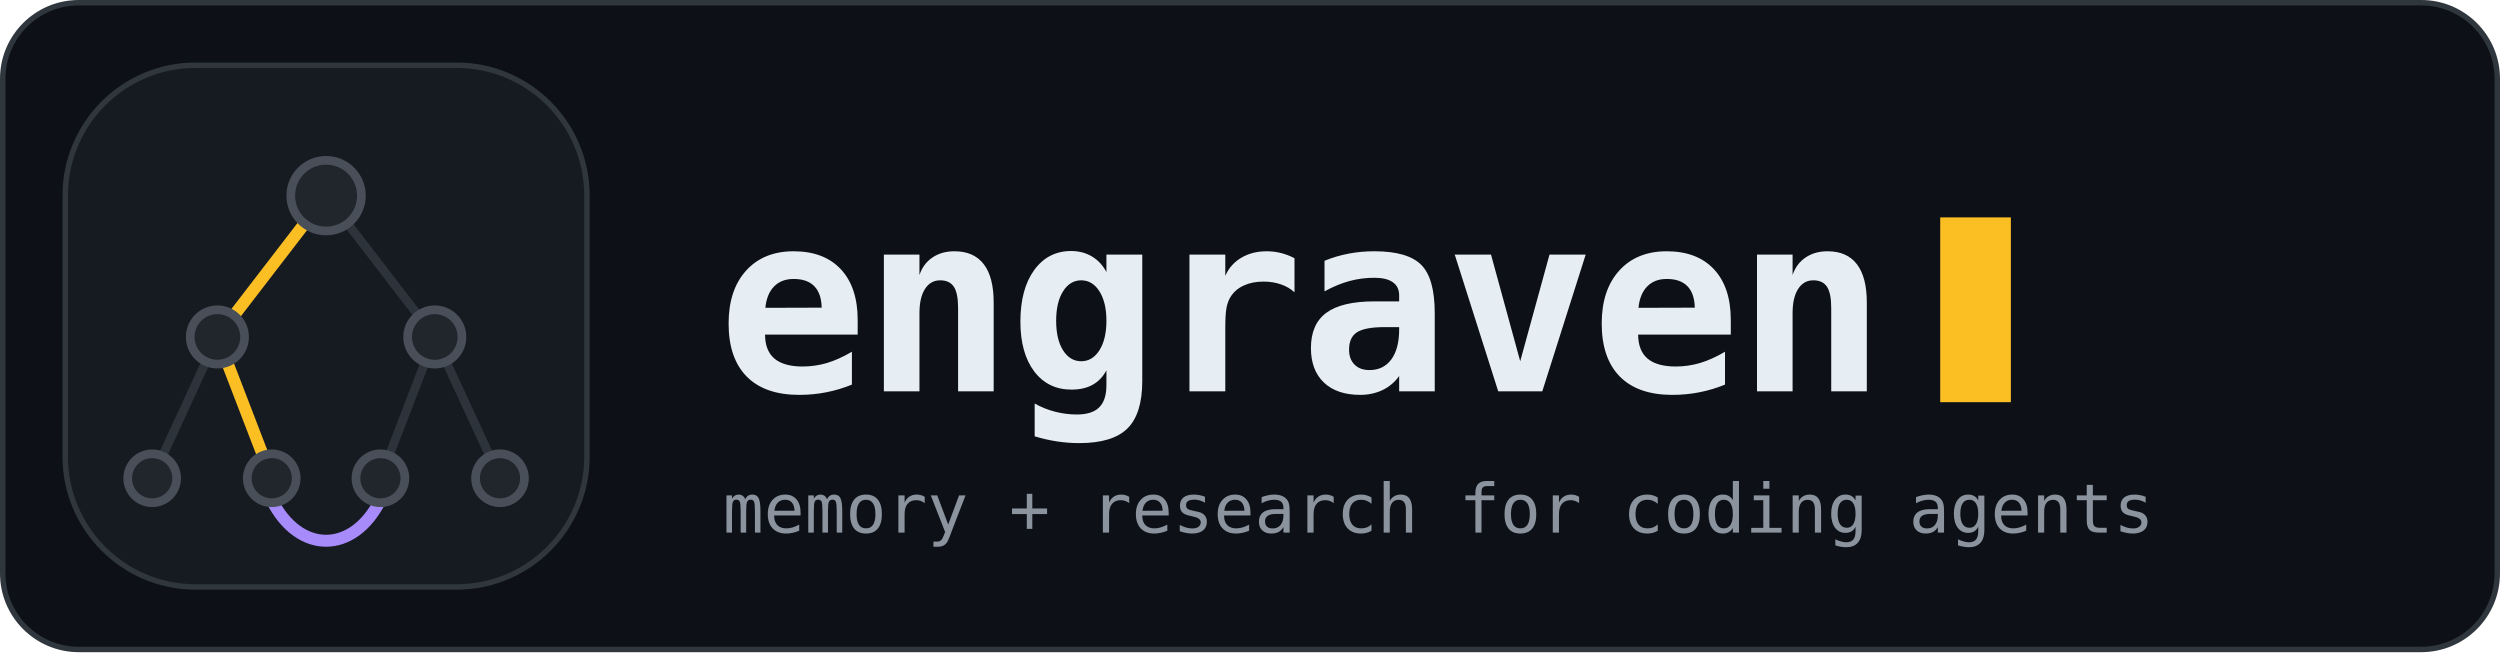
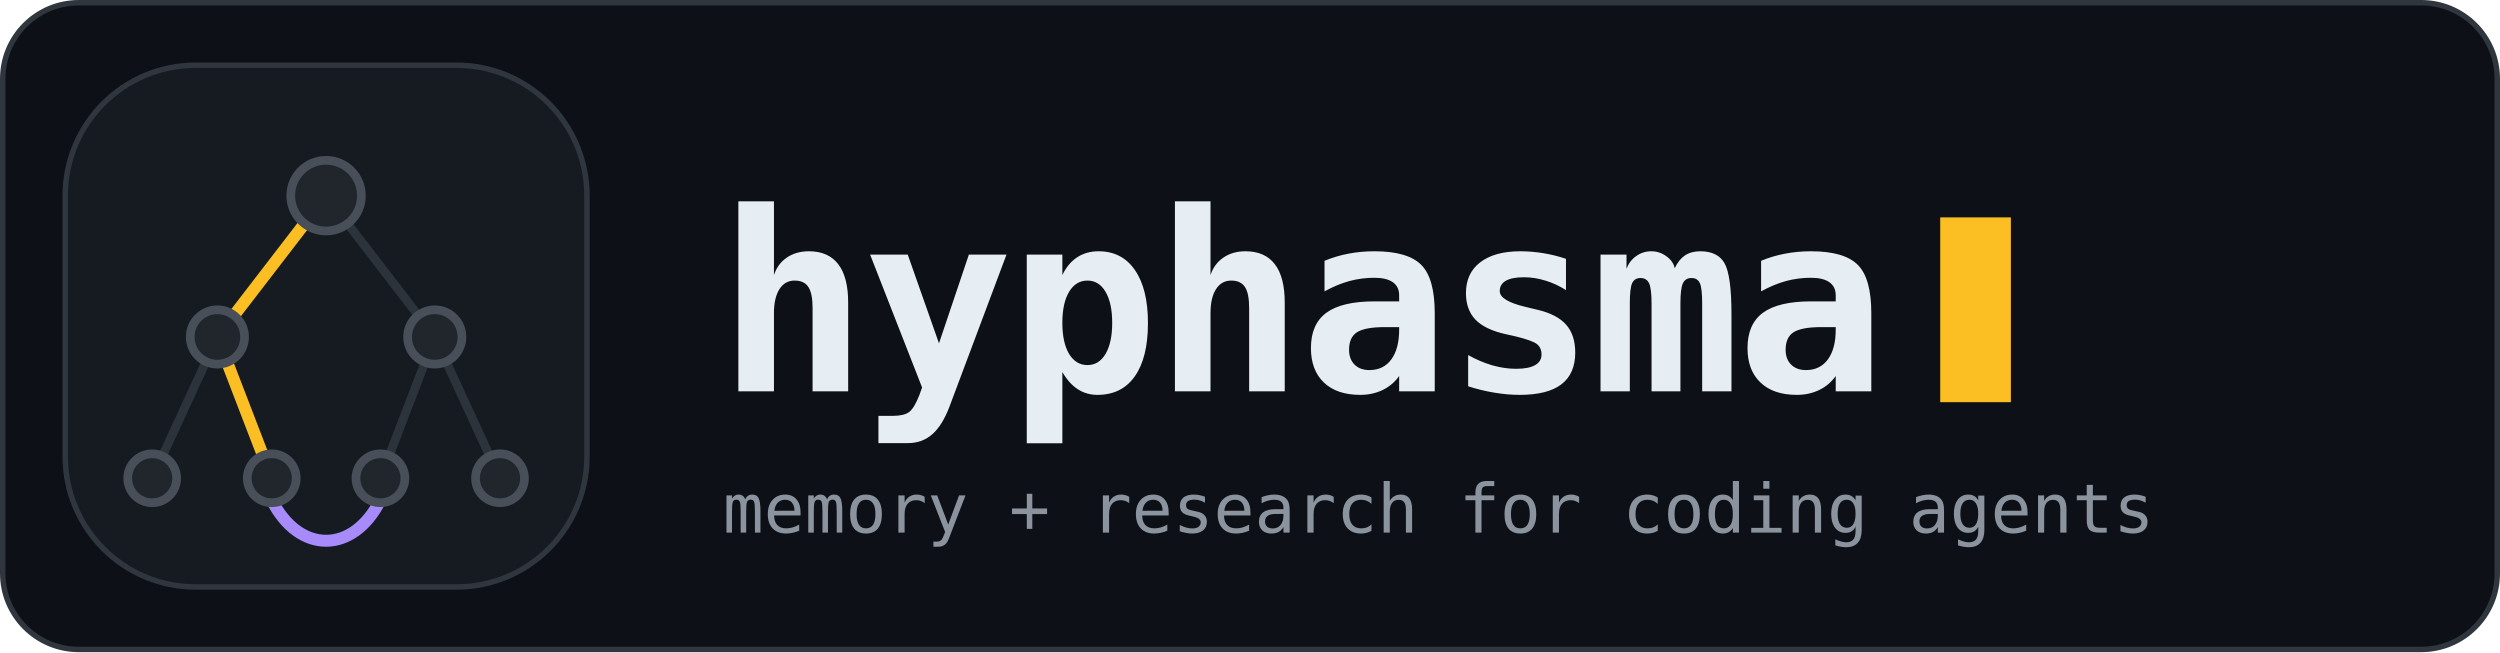
<svg xmlns="http://www.w3.org/2000/svg" viewBox="0 0 460 120" font-family="-apple-system,'Segoe UI',Roboto,Helvetica,Arial,sans-serif" role="img" aria-labelledby="lt ld">
  <style>
    .m { font-family: ui-monospace, SFMono-Regular, Menlo, Consolas, monospace; }

    /* badge border breathes */
    .bdg { animation: bdg 8s ease-in-out infinite; }
    @keyframes bdg { 0%,100%{stroke-opacity:.5} 45%{stroke-opacity:1} }

    /* the trace: drill-down draws, then the wiki-link arcs across */
    .tr1 { stroke-dasharray:100; animation: tr1 8s infinite; }
    @keyframes tr1 { 0%,6%{stroke-dashoffset:100;opacity:1} 26%{stroke-dashoffset:0} 84%{stroke-dashoffset:0;opacity:1} 94%,100%{stroke-dashoffset:0;opacity:0} }
    .tr2 { stroke-dasharray:100; animation: tr2 8s infinite; }
    @keyframes tr2 { 0%,28%{stroke-dashoffset:100;opacity:1} 44%{stroke-dashoffset:0} 84%{stroke-dashoffset:0;opacity:1} 94%,100%{stroke-dashoffset:0;opacity:0} }

    /* nodes potentiate in route order, hold, release */
    .n1 { animation: n1 8s infinite; } @keyframes n1 { 0%,5%{fill:#21262d;stroke:#484f58} 9%,84%{fill:#fbbf24;stroke:#fbbf24} 94%,100%{fill:#21262d;stroke:#484f58} }
    .n2 { animation: n2 8s infinite; } @keyframes n2 { 0%,13%{fill:#21262d;stroke:#484f58} 17%,84%{fill:#3b2410;stroke:#f97316} 94%,100%{fill:#21262d;stroke:#484f58} }
    .n3 { animation: n3 8s infinite; } @keyframes n3 { 0%,22%{fill:#21262d;stroke:#484f58} 26%,84%{fill:#fbbf24;stroke:#fbbf24} 94%,100%{fill:#21262d;stroke:#484f58} }
    .n4 { animation: n4 8s infinite; } @keyframes n4 { 0%,42%{fill:#21262d;stroke:#484f58} 46%,84%{fill:#a78bfa;stroke:#a78bfa} 94%,100%{fill:#21262d;stroke:#484f58} }

    /* soft halo pulses behind the lit doc */
    .halo { animation: halo 8s infinite; }
    @keyframes halo { 0%,24%{opacity:0} 32%{opacity:.35} 45%,84%{opacity:.18} 94%,100%{opacity:0} }

    /* terminal cursor */
    .cur { animation: cur 1.3s steps(1) infinite; }
    @keyframes cur { 0%,55%{opacity:1} 56%,100%{opacity:0} }
  </style>
  <rect x="0.5" y="0.5" width="459" height="119" rx="14" fill="#0d1117" stroke="#30363d" />
  <rect class="bdg" x="12" y="12" width="96" height="96" rx="24" fill="#161b22" stroke="#30363d" />
  <g stroke="#2d333b" stroke-width="1.6" fill="none">
    <path d="M 60 36 L 40 62" />
    <path d="M 60 36 L 80 62" />
    <path d="M 40 62 L 28 88" />
    <path d="M 40 62 L 50 88" />
    <path d="M 80 62 L 70 88" />
    <path d="M 80 62 L 92 88" />
  </g>
  <path d="M 50 92 C 55 102, 65 102, 70 92" stroke="#3a424d" stroke-width="1.6" fill="none" stroke-dasharray="3 3" />
  <g fill="none" stroke-width="2.2" stroke-linecap="round">
    <path class="tr1" pathLength="100" d="M 60 36 L 40 62 L 50 88" stroke="#fbbf24" />
    <path class="tr2" pathLength="100" d="M 50 92 C 55 102, 65 102, 70 92" stroke="#a78bfa" />
  </g>
  <circle class="halo" cx="50" cy="88" r="10" fill="#fbbf24" opacity="0" />
  <circle class="n1" cx="60" cy="36" r="6.5" fill="#21262d" stroke="#484f58" stroke-width="1.6" />
  <circle class="n2" cx="40" cy="62" r="5" fill="#21262d" stroke="#484f58" stroke-width="1.6" />
  <circle cx="80" cy="62" r="5" fill="#21262d" stroke="#484f58" stroke-width="1.6" />
  <circle class="n3" cx="50" cy="88" r="4.5" fill="#21262d" stroke="#484f58" stroke-width="1.6" />
  <circle cx="28" cy="88" r="4.5" fill="#21262d" stroke="#484f58" stroke-width="1.6" />
  <circle class="n4" cx="70" cy="88" r="4.5" fill="#21262d" stroke="#484f58" stroke-width="1.6" />
  <circle cx="92" cy="88" r="4.5" fill="#21262d" stroke="#484f58" stroke-width="1.6" />
-   <text class="m" x="132" y="72" font-size="46" font-weight="700" fill="#e6edf3" letter-spacing="-.02em">engraven</text>
+   <text class="m" x="132" y="72" font-size="46" font-weight="700" fill="#e6edf3" letter-spacing="-.02em">hyphasma</text>
  <rect class="cur" x="357" y="40" width="13" height="34" fill="#fbbf24" />
  <text class="m" x="133" y="98" font-size="12.5" fill="#8b949e">memory + research for coding agents</text>
</svg>
